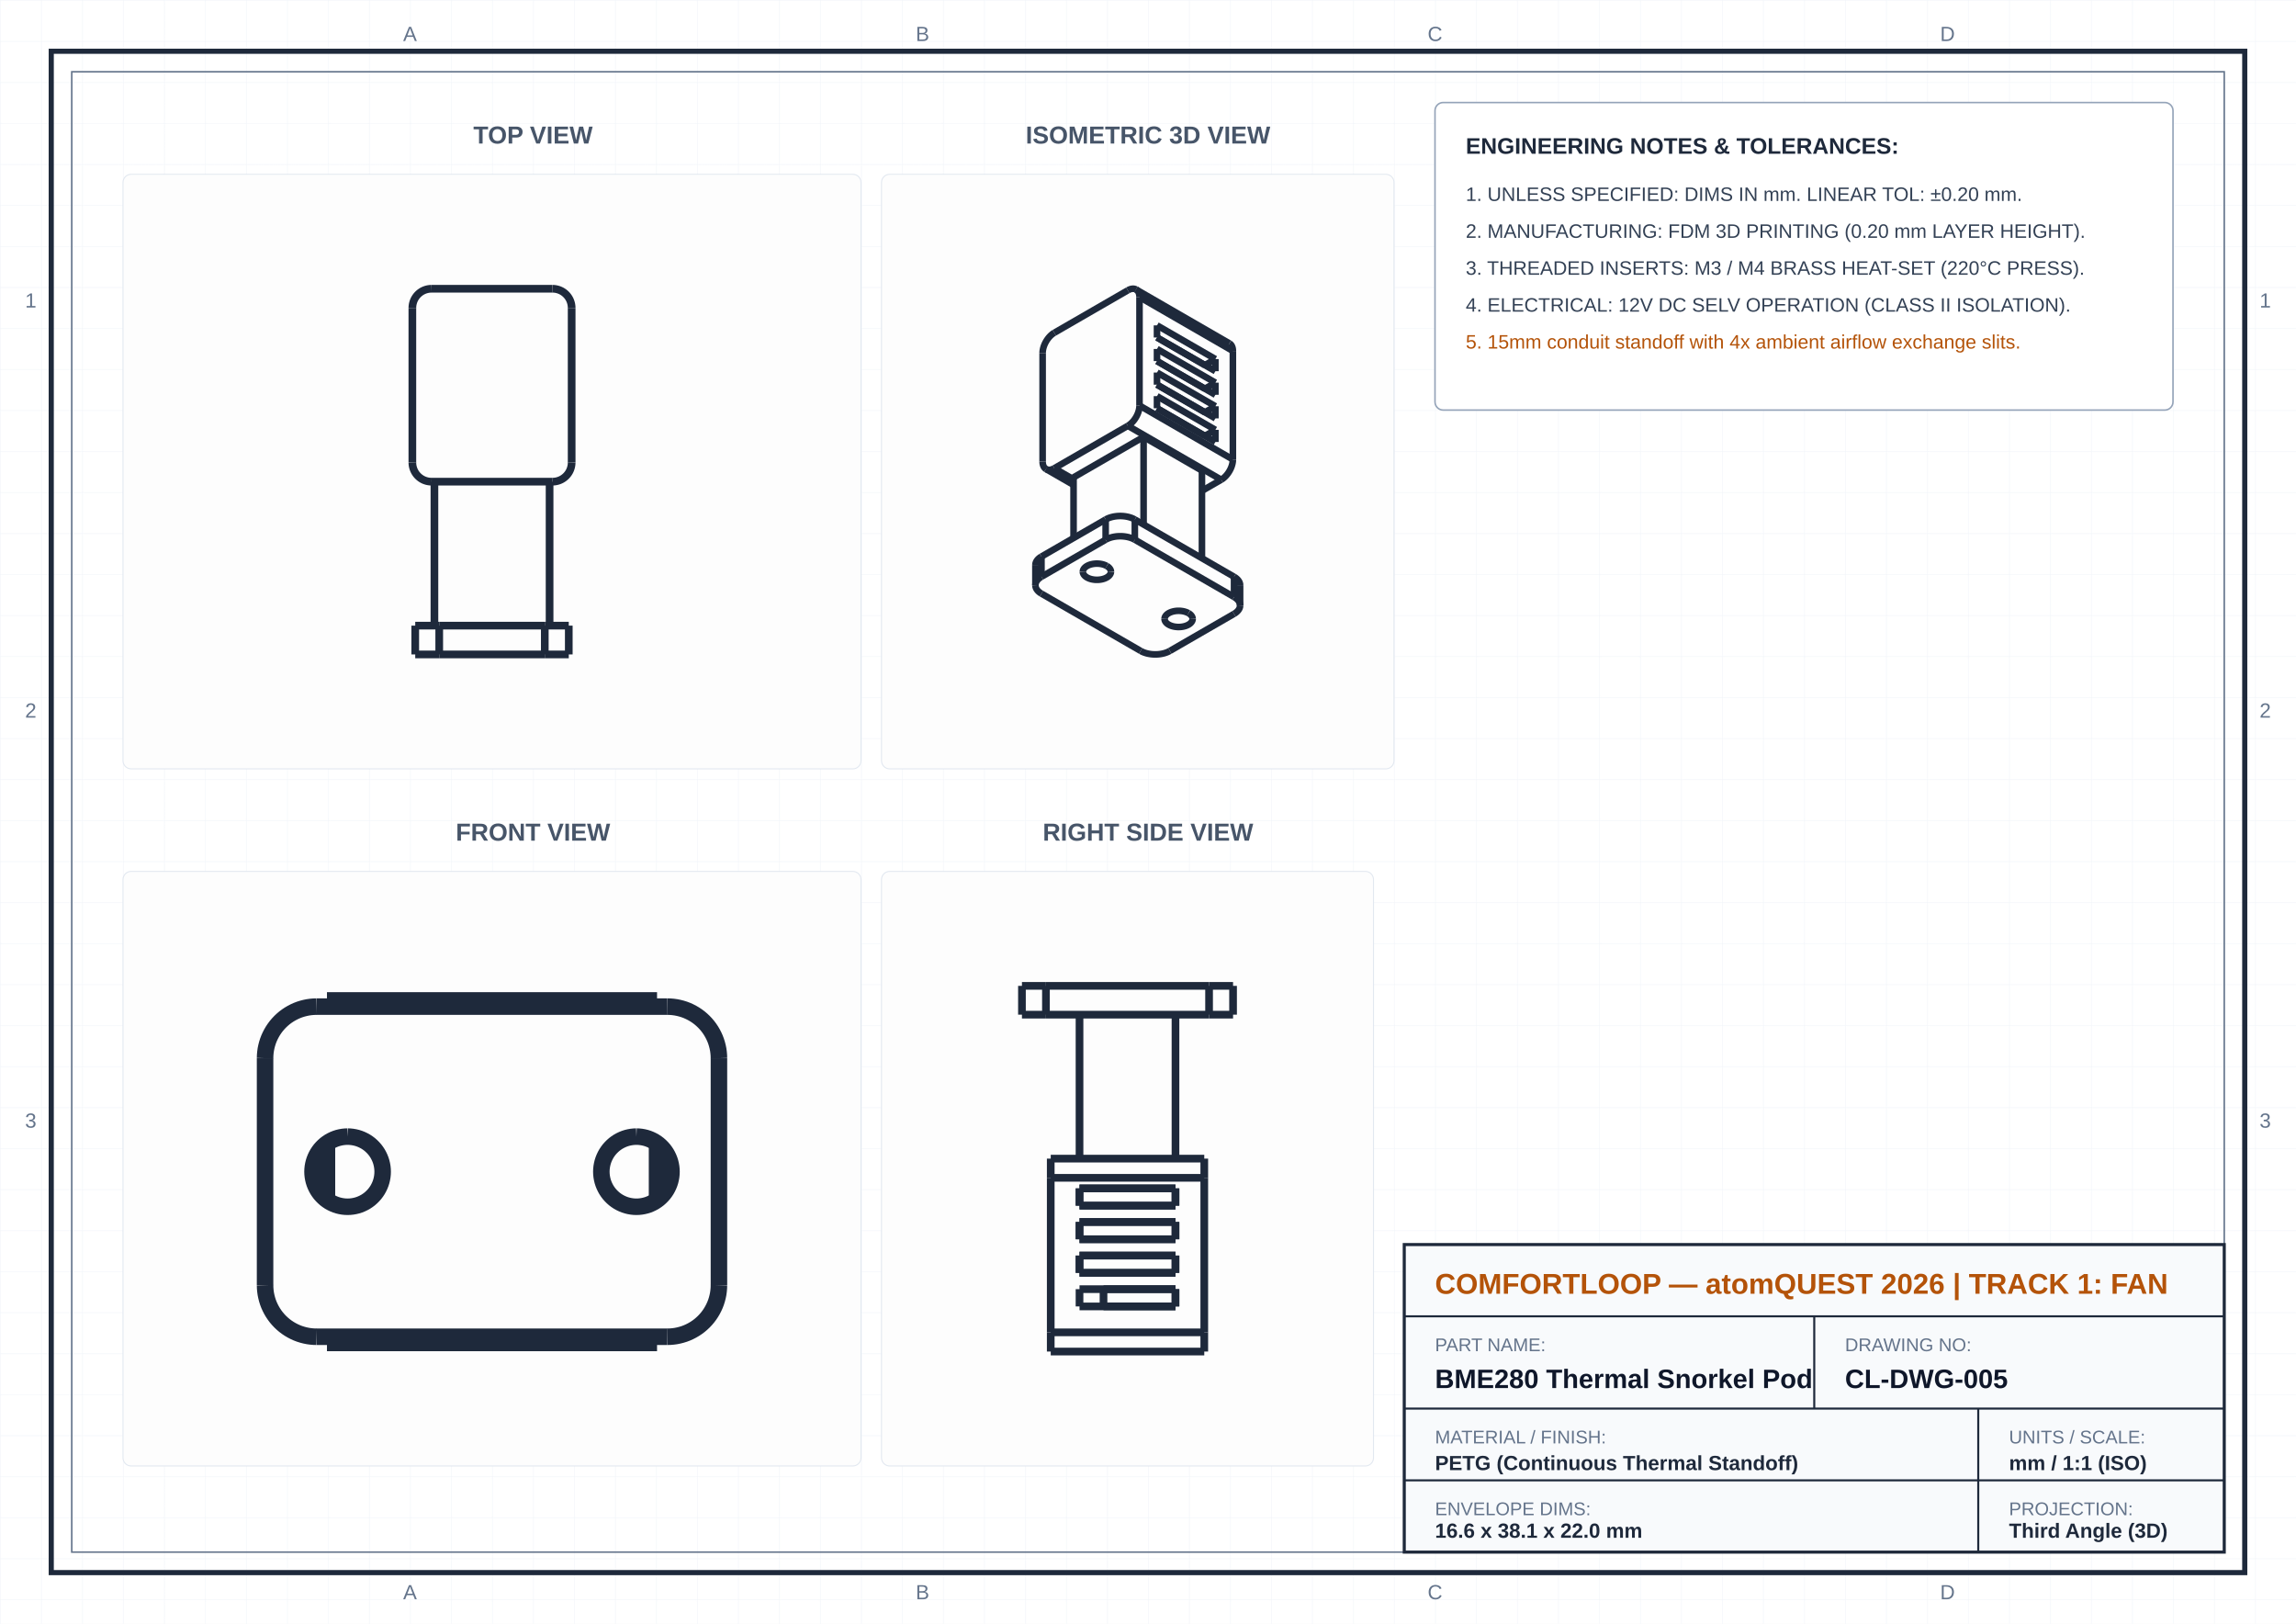
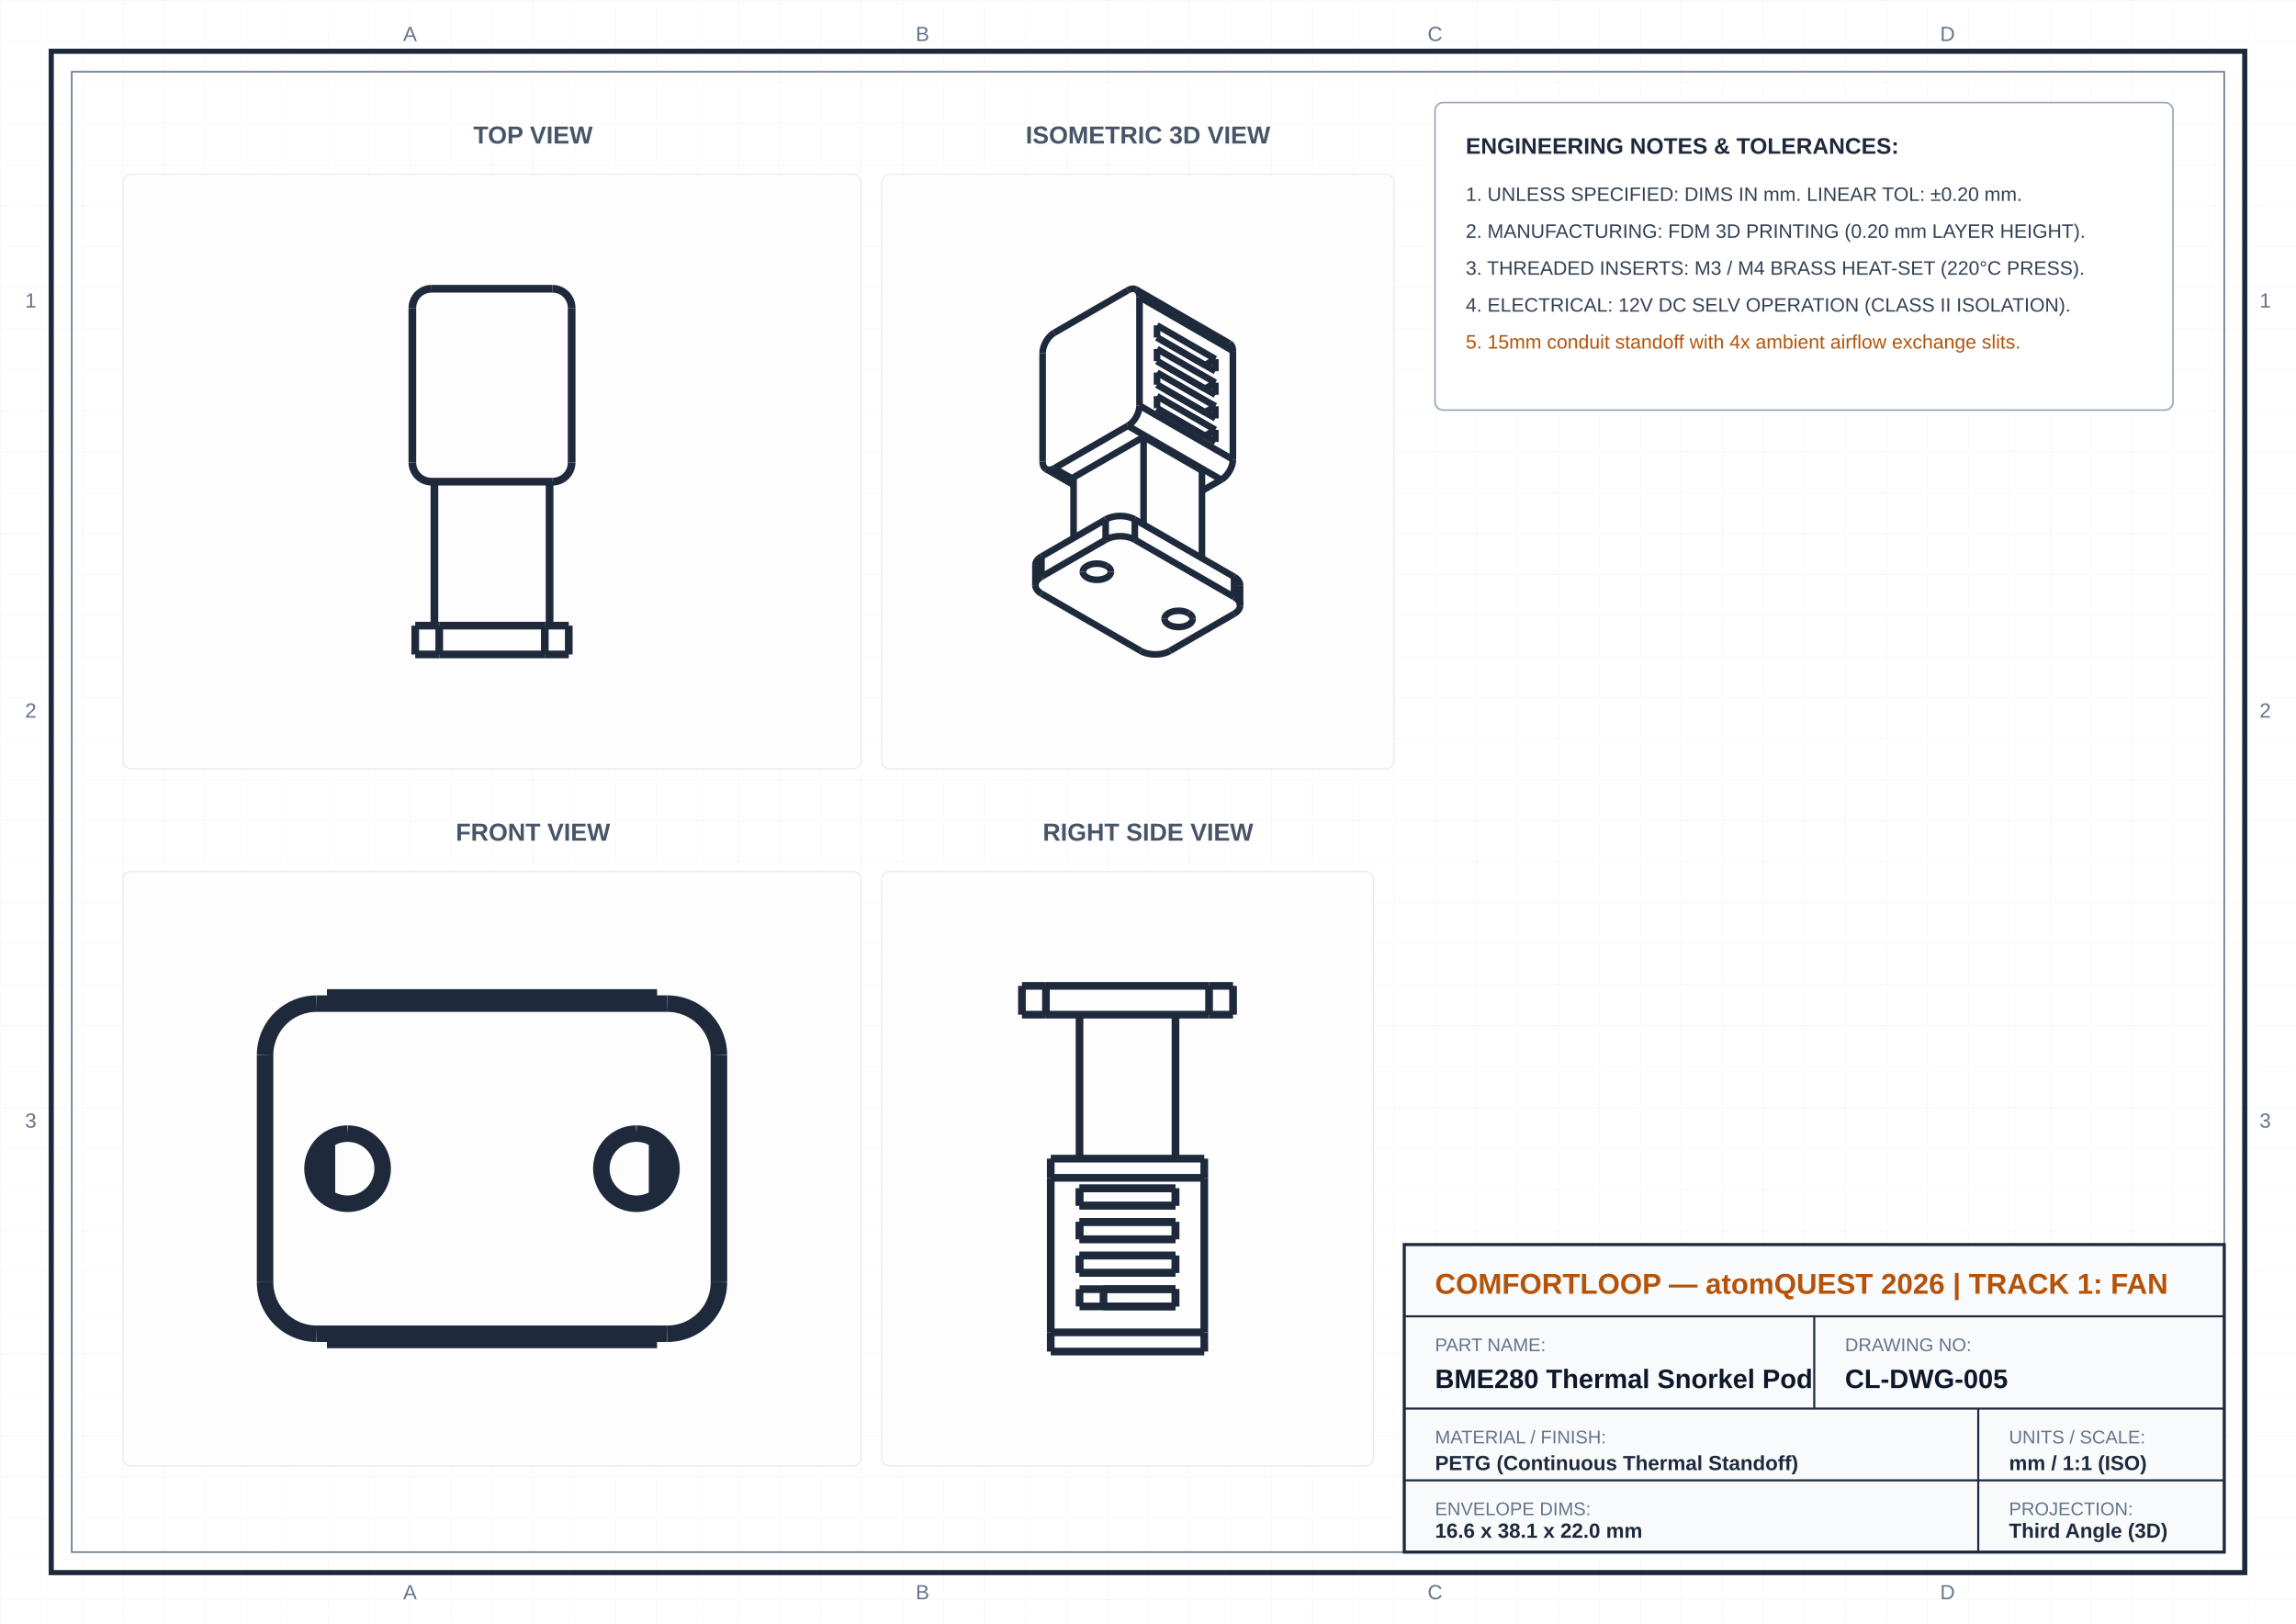
<svg xmlns="http://www.w3.org/2000/svg" viewBox="0 0 1120 792" width="100%" height="100%" style="background:#ffffff; font-family:'Helvetica Neue', Arial, sans-serif;">
  <defs>
    <pattern id="grid" width="20" height="20" patternUnits="userSpaceOnUse">
      <path d="M 20 0 L 0 0 0 20" fill="none" stroke="#f1f5f9" stroke-width="0.5" />
    </pattern>
    <marker id="arrow" viewBox="0 0 10 10" refX="5" refY="5" markerWidth="6" markerHeight="6" orient="auto-start-reverse">
      <path d="M 0 1.5 L 10 5 L 0 8.5 z" fill="#b45309" />
    </marker>
  </defs>
  <rect width="1120" height="792" fill="#ffffff" />
  <rect width="1120" height="792" fill="url(#grid)" />
  <rect x="25" y="25" width="1070" height="742" fill="none" stroke="#1e293b" stroke-width="2.5" />
  <rect x="35" y="35" width="1050" height="722" fill="none" stroke="#64748b" stroke-width="0.75" />
  <g font-size="10" fill="#64748b" text-anchor="middle">
    <text x="200" y="20">A</text>
    <text x="450" y="20">B</text>
    <text x="700" y="20">C</text>
    <text x="950" y="20">D</text>
    <text x="200" y="780">A</text>
    <text x="450" y="780">B</text>
    <text x="700" y="780">C</text>
    <text x="950" y="780">D</text>
    <text x="15" y="150">1</text>
    <text x="15" y="350">2</text>
    <text x="15" y="550">3</text>
    <text x="1105" y="150">1</text>
    <text x="1105" y="350">2</text>
    <text x="1105" y="550">3</text>
  </g>
  <g transform="translate(685, 607)">
    <rect width="400" height="150" fill="#f8fafc" stroke="#1e293b" stroke-width="1.5" />
    <line x1="0" y1="35" x2="400" y2="35" stroke="#1e293b" stroke-width="1.0" />
    <line x1="0" y1="80" x2="400" y2="80" stroke="#1e293b" stroke-width="1.0" />
    <line x1="0" y1="115" x2="400" y2="115" stroke="#1e293b" stroke-width="1.0" />
    <line x1="200" y1="35" x2="200" y2="80" stroke="#1e293b" stroke-width="1.0" />
    <line x1="280" y1="80" x2="280" y2="150" stroke="#1e293b" stroke-width="1.0" />
    <text x="15" y="24" font-size="14" font-weight="bold" fill="#b45309">COMFORTLOOP — atomQUEST 2026 | TRACK 1: FAN</text>
    <text x="15" y="52" font-size="9" fill="#64748b">PART NAME:</text>
    <text x="15" y="70" font-size="13" font-weight="bold" fill="#0f172a">BME280 Thermal Snorkel Pod</text>
    <text x="215" y="52" font-size="9" fill="#64748b">DRAWING NO:</text>
    <text x="215" y="70" font-size="13" font-weight="bold" fill="#0f172a">CL-DWG-005</text>
    <text x="15" y="97" font-size="9" fill="#64748b">MATERIAL / FINISH:</text>
    <text x="15" y="110" font-size="10" font-weight="600" fill="#1e293b">PETG (Continuous Thermal Standoff)</text>
    <text x="295" y="97" font-size="9" fill="#64748b">UNITS / SCALE:</text>
    <text x="295" y="110" font-size="10" font-weight="600" fill="#1e293b">mm / 1:1 (ISO)</text>
    <text x="15" y="132" font-size="9" fill="#64748b">ENVELOPE DIMS:</text>
    <text x="15" y="143" font-size="10" font-weight="600" fill="#1e293b">16.6 x 38.1 x 22.0 mm</text>
    <text x="295" y="132" font-size="9" fill="#64748b">PROJECTION:</text>
    <text x="295" y="143" font-size="10" font-weight="600" fill="#1e293b">Third Angle (3D)</text>
  </g>
  <g transform="translate(700, 50)">
    <rect width="360" height="150" fill="#ffffff" stroke="#94a3b8" stroke-width="0.75" rx="4" />
    <text x="15" y="25" font-size="11" font-weight="bold" fill="#1e293b">ENGINEERING NOTES &amp; TOLERANCES:</text>
    <text x="15" y="48" font-size="9.5" fill="#334155">1. UNLESS SPECIFIED: DIMS IN mm. LINEAR TOL: ±0.20 mm.</text>
    <text x="15" y="66" font-size="9.5" fill="#334155">2. MANUFACTURING: FDM 3D PRINTING (0.20 mm LAYER HEIGHT).</text>
    <text x="15" y="84" font-size="9.5" fill="#334155">3. THREADED INSERTS: M3 / M4 BRASS HEAT-SET (220°C PRESS).</text>
    <text x="15" y="102" font-size="9.5" fill="#334155">4. ELECTRICAL: 12V DC SELV OPERATION (CLASS II ISOLATION).</text>
    <text x="15" y="120" font-size="9.5" fill="#b45309">5. 15mm conduit standoff with 4x ambient airflow exchange slits.</text>
  </g>
  <text x="260" y="70" font-size="12" font-weight="bold" fill="#475569" text-anchor="middle">TOP VIEW</text>
  <text x="260" y="410" font-size="12" font-weight="bold" fill="#475569" text-anchor="middle">FRONT VIEW</text>
  <text x="560" y="410" font-size="12" font-weight="bold" fill="#475569" text-anchor="middle">RIGHT SIDE VIEW</text>
  <text x="560" y="70" font-size="12" font-weight="bold" fill="#475569" text-anchor="middle">ISOMETRIC 3D VIEW</text>
  <g transform="translate(60, 85)">
    <rect width="360" height="290" fill="#fdfdfd" stroke="#e2e8f0" stroke-width="0.5" rx="4" />
    <g transform="translate(141.15, 55.83)">
      <g transform="scale(4.681102, -4.681102)   translate(8.3,-35.1)" stroke-width="0.8" fill="none">
        <g stroke="rgb(160,160,160)" fill="none" stroke-dasharray="0.8,0.8">

       </g>
        <g stroke="rgb(30,41,59)" fill="none">
          <path d="M-8.3,17.0 L-8.3,33.1 " />
          <path d="M-8.3,17.0 L-8.296,16.874 L-8.284,16.749 L-8.265,16.625 L-8.237,16.503 L-8.202,16.382 L-8.16,16.264 L-8.11,16.148 L-8.053,16.036 L-7.989,15.928 L-7.918,15.824 L-7.841,15.725 L-7.758,15.631 L-7.669,15.542 L-7.575,15.459 L-7.476,15.382 L-7.372,15.311 L-7.264,15.247 L-7.152,15.19 L-7.036,15.14 L-6.918,15.098 L-6.797,15.063 L-6.675,15.035 L-6.551,15.016 L-6.426,15.004 L-6.3,15.0 " />
          <path d="M-8.3,33.1 L-8.296,33.226 L-8.284,33.351 L-8.265,33.475 L-8.237,33.597 L-8.202,33.718 L-8.16,33.836 L-8.11,33.952 L-8.053,34.064 L-7.989,34.172 L-7.918,34.276 L-7.841,34.375 L-7.758,34.469 L-7.669,34.558 L-7.575,34.641 L-7.476,34.718 L-7.372,34.789 L-7.264,34.853 L-7.152,34.91 L-7.036,34.96 L-6.918,35.002 L-6.797,35.037 L-6.675,35.065 L-6.551,35.084 L-6.426,35.096 L-6.3,35.1 " />
          <path d="M-6.3,15.0 L6.3,15.0 " />
          <path d="M-6.3,35.1 L6.3,35.1 " />
          <path d="M8.3,17.0 L8.296,16.874 L8.284,16.749 L8.265,16.625 L8.237,16.503 L8.202,16.382 L8.16,16.264 L8.11,16.148 L8.053,16.036 L7.989,15.928 L7.918,15.824 L7.841,15.725 L7.758,15.631 L7.669,15.542 L7.575,15.459 L7.476,15.382 L7.372,15.311 L7.264,15.247 L7.152,15.19 L7.036,15.14 L6.918,15.098 L6.797,15.063 L6.675,15.035 L6.551,15.016 L6.426,15.004 L6.3,15.0 " />
          <path d="M8.3,33.1 L8.296,33.226 L8.284,33.351 L8.265,33.475 L8.237,33.597 L8.202,33.718 L8.16,33.836 L8.11,33.952 L8.053,34.064 L7.989,34.172 L7.918,34.276 L7.841,34.375 L7.758,34.469 L7.669,34.558 L7.575,34.641 L7.476,34.718 L7.372,34.789 L7.264,34.853 L7.152,34.91 L7.036,34.96 L6.918,35.002 L6.797,35.037 L6.675,35.065 L6.551,35.084 L6.426,35.096 L6.3,35.1 " />
          <path d="M8.3,17.0 L8.3,33.1 " />
          <path d="M6.0,0.0 L6.0,15.0 " />
          <path d="M-6.0,0.0 L-6.0,15.0 " />
          <path d="M-8.0,0.0 L-7.984,0.0 L-7.937,0.0 L-7.86,0.0 L-7.752,0.0 L-7.617,0.0 L-7.455,0.0 L-7.268,0.0 L-7.059,0.0 L-6.83,0.0 L-6.585,0.0 L-6.326,0.0 L-6.056,0.0 L-5.78,0.0 L-5.5,0.0 " />
          <path d="M8.0,0.0 L7.984,0.0 L7.937,0.0 L7.86,0.0 L7.752,0.0 L7.617,0.0 L7.455,0.0 L7.268,0.0 L7.059,0.0 L6.83,0.0 L6.585,0.0 L6.326,0.0 L6.056,0.0 L5.78,0.0 L5.5,0.0 " />
          <path d="M-5.5,0.0 L5.5,0.0 " />
          <path d="M-8.0,-3.0 L-8.0,0.0 " />
          <path d="M8.0,-3.0 L8.0,0.0 " />
          <path d="M-8.0,-3.0 L-7.984,-3.0 L-7.937,-3.0 L-7.86,-3.0 L-7.752,-3.0 L-7.617,-3.0 L-7.455,-3.0 L-7.268,-3.0 L-7.059,-3.0 L-6.83,-3.0 L-6.585,-3.0 L-6.326,-3.0 L-6.056,-3.0 L-5.78,-3.0 L-5.5,-3.0 " />
          <path d="M8.0,-3.0 L7.984,-3.0 L7.937,-3.0 L7.86,-3.0 L7.752,-3.0 L7.617,-3.0 L7.455,-3.0 L7.268,-3.0 L7.059,-3.0 L6.83,-3.0 L6.585,-3.0 L6.326,-3.0 L6.056,-3.0 L5.78,-3.0 L5.5,-3.0 " />
          <path d="M-5.5,-3.0 L5.5,-3.0 " />
          <path d="M-5.5,-3.0 L-5.5,0.0 " />
          <path d="M5.5,-3.0 L5.5,0.0 " />
        </g>
      </g>
    </g>
  </g>
  <g transform="translate(60, 425)">
    <rect width="360" height="290" fill="#fdfdfd" stroke="#e2e8f0" stroke-width="0.5" rx="4" />
-     <g transform="translate(69.30, 62.93)">
+     <g transform="translate(69.30, 61.47)">
      <g transform="scale(10.06364, -10.06364)   translate(11.0,-8.3)" stroke-width="0.8" fill="none">
        <g stroke="rgb(160,160,160)" fill="none" stroke-dasharray="0.8,0.8">

       </g>
        <g stroke="rgb(30,41,59)" fill="none">
          <path d="M8.0,-8.3 L-8.0,-8.3 " />
          <path d="M-8.0,-8.3 L-8.0,-8.298 L-8.0,-8.294 L-8.0,-8.286 L-8.0,-8.275 L-8.0,-8.261 L-8.0,-8.244 L-8.0,-8.224 L-8.0,-8.2 L-8.0,-8.174 L-8.0,-8.145 L-8.0,-8.113 L-8.0,-8.078 L-8.0,-8.04 L-8.0,-8 " />
          <path d="M-8.0,-1.375 L-8.0,1.375 " />
          <path d="M-8.0,8.3 L-8.0,8.298 L-8.0,8.294 L-8.0,8.286 L-8.0,8.275 L-8.0,8.261 L-8.0,8.244 L-8.0,8.224 L-8.0,8.2 L-8.0,8.174 L-8.0,8.145 L-8.0,8.113 L-8.0,8.078 L-8.0,8.04 L-8.0,8 " />
          <path d="M8.0,-8.3 L8.0,-8.298 L8.0,-8.294 L8.0,-8.286 L8.0,-8.275 L8.0,-8.261 L8.0,-8.244 L8.0,-8.224 L8.0,-8.2 L8.0,-8.174 L8.0,-8.145 L8.0,-8.113 L8.0,-8.078 L8.0,-8.04 L8.0,-8 " />
          <path d="M8.0,-1.375 L8.0,1.375 " />
          <path d="M8.0,8.3 L8.0,8.298 L8.0,8.294 L8.0,8.286 L8.0,8.275 L8.0,8.261 L8.0,8.244 L8.0,8.224 L8.0,8.2 L8.0,8.174 L8.0,8.145 L8.0,8.113 L8.0,8.078 L8.0,8.04 L8.0,8 " />
          <path d="M8.0,8.3 L-8.0,8.3 " />
          <path d="M11.0,-5.5 L11.0,5.5 " />
          <path d="M8.5,-8.0 L8.64,-7.996 L8.78,-7.984 L8.919,-7.965 L9.056,-7.937 L9.192,-7.902 L9.326,-7.86 L9.457,-7.81 L9.585,-7.752 L9.709,-7.688 L9.83,-7.617 L9.947,-7.539 L10.059,-7.455 L10.166,-7.364 L10.268,-7.268 L10.364,-7.166 L10.455,-7.059 L10.539,-6.947 L10.617,-6.83 L10.688,-6.709 L10.752,-6.585 L10.81,-6.457 L10.86,-6.326 L10.902,-6.192 L10.937,-6.056 L10.965,-5.919 L10.984,-5.78 L10.996,-5.64 L11.0,-5.5 " />
          <path d="M8.5,8.0 L8.64,7.996 L8.78,7.984 L8.919,7.965 L9.056,7.937 L9.192,7.902 L9.326,7.86 L9.457,7.81 L9.585,7.752 L9.709,7.688 L9.83,7.617 L9.947,7.539 L10.059,7.455 L10.166,7.364 L10.268,7.268 L10.364,7.166 L10.455,7.059 L10.539,6.947 L10.617,6.83 L10.688,6.709 L10.752,6.585 L10.81,6.457 L10.86,6.326 L10.902,6.192 L10.937,6.056 L10.965,5.919 L10.984,5.78 L10.996,5.64 L11.0,5.5 " />
          <path d="M8.5,-8.0 L-8.5,-8.0 " />
          <path d="M8.5,8.0 L-8.5,8.0 " />
          <path d="M-8.5,-8.0 L-8.64,-7.996 L-8.78,-7.984 L-8.919,-7.965 L-9.056,-7.937 L-9.192,-7.902 L-9.326,-7.86 L-9.457,-7.81 L-9.585,-7.752 L-9.709,-7.688 L-9.83,-7.617 L-9.947,-7.539 L-10.059,-7.455 L-10.166,-7.364 L-10.268,-7.268 L-10.364,-7.166 L-10.455,-7.059 L-10.539,-6.947 L-10.617,-6.83 L-10.688,-6.709 L-10.752,-6.585 L-10.81,-6.457 L-10.86,-6.326 L-10.902,-6.192 L-10.937,-6.056 L-10.965,-5.919 L-10.984,-5.78 L-10.996,-5.64 L-11.0,-5.5 " />
          <path d="M-8.5,8.0 L-8.64,7.996 L-8.78,7.984 L-8.919,7.965 L-9.056,7.937 L-9.192,7.902 L-9.326,7.86 L-9.457,7.81 L-9.585,7.752 L-9.709,7.688 L-9.83,7.617 L-9.947,7.539 L-10.059,7.455 L-10.166,7.364 L-10.268,7.268 L-10.364,7.166 L-10.455,7.059 L-10.539,6.947 L-10.617,6.83 L-10.688,6.709 L-10.752,6.585 L-10.81,6.457 L-10.86,6.326 L-10.902,6.192 L-10.937,6.056 L-10.965,5.919 L-10.984,5.78 L-10.996,5.64 L-11.0,5.5 " />
          <path d="M-11.0,-5.5 L-11.0,5.5 " />
          <path d="M7.0,1.7 L6.884,1.696 L6.769,1.684 L6.654,1.664 L6.541,1.637 L6.431,1.602 L6.323,1.559 L6.218,1.509 L6.117,1.453 L6.02,1.389 L5.927,1.319 L5.84,1.242 L5.758,1.16 L5.681,1.073 L5.611,0.98 L5.547,0.883 L5.491,0.782 L5.441,0.677 L5.398,0.569 L5.363,0.459 L5.336,0.346 L5.316,0.231 L5.304,0.116 L5.3,8.590466346726314e-16 L5.304,-0.116 L5.316,-0.231 L5.336,-0.346 L5.363,-0.459 L5.398,-0.569 L5.441,-0.677 L5.491,-0.782 L5.547,-0.883 L5.611,-0.98 L5.681,-1.073 L5.758,-1.16 L5.84,-1.242 L5.927,-1.319 L6.02,-1.389 L6.117,-1.453 L6.218,-1.509 L6.323,-1.559 L6.431,-1.602 L6.541,-1.637 L6.654,-1.664 L6.769,-1.684 L6.884,-1.696 L7,-1.7 L7.116,-1.696 L7.231,-1.684 L7.346,-1.664 L7.459,-1.637 L7.569,-1.602 L7.677,-1.559 L7.782,-1.509 L7.883,-1.453 L7.98,-1.389 L8.073,-1.319 L8.16,-1.242 L8.242,-1.16 L8.319,-1.073 L8.389,-0.98 L8.453,-0.883 L8.509,-0.782 L8.559,-0.677 L8.602,-0.569 L8.637,-0.459 L8.664,-0.346 L8.684,-0.231 L8.696,-0.116 L8.7,1.1766941574139128e-14 L8.696,0.116 L8.684,0.231 L8.664,0.346 L8.637,0.459 L8.602,0.569 L8.559,0.677 L8.509,0.782 L8.453,0.883 L8.389,0.98 L8.319,1.073 L8.242,1.16 L8.16,1.242 L8.073,1.319 L7.98,1.389 L7.883,1.453 L7.782,1.509 L7.677,1.559 L7.569,1.602 L7.459,1.637 L7.346,1.664 L7.231,1.684 L7.116,1.696 L7,1.7 " />
          <path d="M-7.0,1.7 L-7.116,1.696 L-7.231,1.684 L-7.346,1.664 L-7.459,1.637 L-7.569,1.602 L-7.677,1.559 L-7.782,1.509 L-7.883,1.453 L-7.98,1.389 L-8.073,1.319 L-8.16,1.242 L-8.242,1.16 L-8.319,1.073 L-8.389,0.98 L-8.453,0.883 L-8.509,0.782 L-8.559,0.677 L-8.602,0.569 L-8.637,0.459 L-8.664,0.346 L-8.684,0.231 L-8.696,0.116 L-8.7,8.590466346726314e-16 L-8.696,-0.116 L-8.684,-0.231 L-8.664,-0.346 L-8.637,-0.459 L-8.602,-0.569 L-8.559,-0.677 L-8.509,-0.782 L-8.453,-0.883 L-8.389,-0.98 L-8.319,-1.073 L-8.242,-1.16 L-8.16,-1.242 L-8.073,-1.319 L-7.98,-1.389 L-7.883,-1.453 L-7.782,-1.509 L-7.677,-1.559 L-7.569,-1.602 L-7.459,-1.637 L-7.346,-1.664 L-7.231,-1.684 L-7.116,-1.696 L-7,-1.7 L-6.884,-1.696 L-6.769,-1.684 L-6.654,-1.664 L-6.541,-1.637 L-6.431,-1.602 L-6.323,-1.559 L-6.218,-1.509 L-6.117,-1.453 L-6.02,-1.389 L-5.927,-1.319 L-5.84,-1.242 L-5.758,-1.16 L-5.681,-1.073 L-5.611,-0.98 L-5.547,-0.883 L-5.491,-0.782 L-5.441,-0.677 L-5.398,-0.569 L-5.363,-0.459 L-5.336,-0.346 L-5.316,-0.231 L-5.304,-0.116 L-5.3,1.1766941574139128e-14 L-5.304,0.116 L-5.316,0.231 L-5.336,0.346 L-5.363,0.459 L-5.398,0.569 L-5.441,0.677 L-5.491,0.782 L-5.547,0.883 L-5.611,0.98 L-5.681,1.073 L-5.758,1.16 L-5.84,1.242 L-5.927,1.319 L-6.02,1.389 L-6.117,1.453 L-6.218,1.509 L-6.323,1.559 L-6.431,1.602 L-6.541,1.637 L-6.654,1.664 L-6.769,1.684 L-6.884,1.696 L-7,1.7 " />
        </g>
      </g>
    </g>
  </g>
  <g transform="translate(430, 425)">
    <rect width="240" height="290" fill="#fdfdfd" stroke="#e2e8f0" stroke-width="0.5" rx="4" />
    <g transform="translate(68.51, 55.83)">
      <g transform="scale(4.681102, -4.681102)   translate(11,-3)" stroke-width="0.8" fill="none">
        <g stroke="rgb(160,160,160)" fill="none" stroke-dasharray="0.8,0.8">

       </g>
        <g stroke="rgb(30,41,59)" fill="none">
          <path d="M8.0,-17.0 L8.0,-16.776 L8.0,-16.555 L8.0,-16.339 L8.0,-16.132 L8.0,-15.936 L8.0,-15.753 L8.0,-15.586 L8.0,-15.436 L8.0,-15.307 L8.0,-15.198 L8.0,-15.112 L8.0,-15.05 L8.0,-15.013 L8.0,-15 " />
          <path d="M8.0,-33.1 L8.0,-33.324 L8.0,-33.545 L8.0,-33.761 L8.0,-33.968 L8.0,-34.164 L8.0,-34.347 L8.0,-34.514 L8.0,-34.664 L8.0,-34.793 L8.0,-34.902 L8.0,-34.988 L8.0,-35.05 L8.0,-35.087 L8.0,-35.1 " />
          <path d="M8.0,-17.0 L8.0,-33.1 " />
          <path d="M-8.0,-17.0 L-8.0,-16.776 L-8.0,-16.555 L-8.0,-16.339 L-8.0,-16.132 L-8.0,-15.936 L-8.0,-15.753 L-8.0,-15.586 L-8.0,-15.436 L-8.0,-15.307 L-8.0,-15.198 L-8.0,-15.112 L-8.0,-15.05 L-8.0,-15.013 L-8.0,-15 " />
          <path d="M-8.0,-33.1 L-8.0,-33.324 L-8.0,-33.545 L-8.0,-33.761 L-8.0,-33.968 L-8.0,-34.164 L-8.0,-34.347 L-8.0,-34.514 L-8.0,-34.664 L-8.0,-34.793 L-8.0,-34.902 L-8.0,-34.988 L-8.0,-35.05 L-8.0,-35.087 L-8.0,-35.1 " />
          <path d="M-8.0,-17.0 L-8.0,-33.1 " />
          <path d="M-2.5,-30.4 L5.0,-30.4 " />
          <path d="M5.0,-30.4 L5.0,-28.6 " />
          <path d="M-2.5,-28.6 L5.0,-28.6 " />
          <path d="M-5.0,-26.9 L-5.0,-25.1 " />
          <path d="M-5.0,-26.9 L5.0,-26.9 " />
          <path d="M-5.0,-25.1 L5.0,-25.1 " />
          <path d="M5.0,-26.9 L5.0,-25.1 " />
          <path d="M-5.0,-23.4 L-5.0,-21.6 " />
          <path d="M-5.0,-23.4 L5.0,-23.4 " />
          <path d="M-5.0,-21.6 L5.0,-21.6 " />
          <path d="M5.0,-23.4 L5.0,-21.6 " />
          <path d="M-5.0,-19.9 L-5.0,-18.1 " />
          <path d="M-5.0,-19.9 L5.0,-19.9 " />
          <path d="M-5.0,-18.1 L5.0,-18.1 " />
          <path d="M5.0,-19.9 L5.0,-18.1 " />
          <path d="M-8.0,-15.0 L8.0,-15.0 " />
          <path d="M-8.0,-35.1 L8.0,-35.1 " />
          <path d="M-5.0,-30.4 L-5.0,-28.6 " />
          <path d="M-5.0,-30.4 L5.0,-30.4 " />
          <path d="M5.0,-30.4 L5.0,-28.6 " />
          <path d="M-5.0,-28.6 L5.0,-28.6 " />
          <path d="M-5.0,-26.9 L-5.0,-25.1 " />
          <path d="M-5.0,-26.9 L5.0,-26.9 " />
          <path d="M-5.0,-25.1 L5.0,-25.1 " />
          <path d="M5.0,-26.9 L5.0,-25.1 " />
          <path d="M-5.0,-23.4 L-5.0,-21.6 " />
          <path d="M-5.0,-23.4 L5.0,-23.4 " />
          <path d="M-5.0,-21.6 L5.0,-21.6 " />
          <path d="M5.0,-23.4 L5.0,-21.6 " />
          <path d="M-5.0,-19.9 L-5.0,-18.1 " />
          <path d="M-5.0,-19.9 L5.0,-19.9 " />
          <path d="M-5.0,-18.1 L5.0,-18.1 " />
          <path d="M5.0,-19.9 L5.0,-18.1 " />
          <path d="M5.0,0.0 L5.0,-15.0 " />
          <path d="M-5.0,0.0 L-5.0,-15.0 " />
          <path d="M-2.5,-28.6 L-2.5,-28.708 L-2.5,-28.819 L-2.5,-28.932 L-2.5,-29.049 L-2.5,-29.167 L-2.5,-29.288 L-2.5,-29.41 L-2.5,-29.534 L-2.5,-29.659 L-2.5,-29.786 L-2.5,-29.914 L-2.5,-30.042 L-2.5,-30.171 L-2.5,-30.3 " />
          <path d="M-2.5,-30.3 L-2.5,-30.307 L-2.5,-30.314 L-2.5,-30.321 L-2.5,-30.329 L-2.5,-30.336 L-2.5,-30.343 L-2.5,-30.35 L-2.5,-30.357 L-2.5,-30.364 L-2.5,-30.371 L-2.5,-30.379 L-2.5,-30.386 L-2.5,-30.393 L-2.5,-30.4 " />
          <path d="M-8.5,0.0 L-8.78,0.0 L-9.056,0.0 L-9.326,0.0 L-9.585,0.0 L-9.83,0.0 L-10.059,0.0 L-10.268,0.0 L-10.455,0.0 L-10.617,0.0 L-10.752,0.0 L-10.86,0.0 L-10.937,0.0 L-10.984,0.0 L-11.0,0.0 " />
          <path d="M-8.5,0.0 L8.5,0.0 " />
          <path d="M8.5,0.0 L8.78,0.0 L9.056,0.0 L9.326,0.0 L9.585,0.0 L9.83,0.0 L10.059,0.0 L10.268,0.0 L10.455,0.0 L10.617,0.0 L10.752,0.0 L10.86,0.0 L10.937,0.0 L10.984,0.0 L11,0.0 " />
          <path d="M-11.0,3.0 L-11.0,0.0 " />
          <path d="M-8.5,3.0 L-8.78,3.0 L-9.056,3.0 L-9.326,3.0 L-9.585,3.0 L-9.83,3.0 L-10.059,3.0 L-10.268,3.0 L-10.455,3.0 L-10.617,3.0 L-10.752,3.0 L-10.86,3.0 L-10.937,3.0 L-10.984,3.0 L-11.0,3.0 " />
          <path d="M-8.5,3.0 L8.5,3.0 " />
          <path d="M8.5,3.0 L8.78,3.0 L9.056,3.0 L9.326,3.0 L9.585,3.0 L9.83,3.0 L10.059,3.0 L10.268,3.0 L10.455,3.0 L10.617,3.0 L10.752,3.0 L10.86,3.0 L10.937,3.0 L10.984,3.0 L11,3.0 " />
          <path d="M11.0,3.0 L11.0,0.0 " />
          <path d="M-8.0,-17.0 L8.0,-17.0 " />
          <path d="M-8.0,-33.1 L8.0,-33.1 " />
          <path d="M-8.5,3.0 L-8.5,0.0 " />
          <path d="M8.5,3.0 L8.5,0.0 " />
        </g>
      </g>
    </g>
  </g>
  <g transform="translate(430, 85)">
    <rect width="250" height="290" fill="#fdfdfd" stroke="#e2e8f0" stroke-width="0.5" rx="4" />
    <g transform="translate(75.08, 55.82)">
      <g transform="scale(4.026135, -4.026135)   translate(12.39949,-34.68973)" stroke-width="0.8" fill="none">
        <g stroke="rgb(160,160,160)" fill="none" stroke-dasharray="0.8,0.8">

       </g>
        <g stroke="rgb(30,41,59)" fill="none">
          <path d="M-11.526,13.758 L-11.526,26.904 " />
          <path d="M-11.526,13.758 L-11.524,13.679 L-11.519,13.602 L-11.511,13.527 L-11.499,13.455 L-11.483,13.386 L-11.465,13.319 L-11.443,13.256 L-11.418,13.195 L-11.39,13.138 L-11.359,13.085 L-11.325,13.035 L-11.288,12.988 L-11.248,12.946 L-11.205,12.907 L-11.159,12.873 L-11.112,12.842 " />
          <path d="M-11.112,12.842 L-11.061,12.816 L-11.009,12.794 L-10.954,12.776 L-10.897,12.763 L-10.839,12.754 L-10.778,12.749 L-10.716,12.749 L-10.653,12.753 L-10.588,12.762 L-10.522,12.775 L-10.455,12.792 L-10.388,12.814 L-10.319,12.839 L-10.25,12.869 L-10.181,12.903 L-10.112,12.941 " />
          <path d="M-11.526,26.904 L-11.524,26.985 L-11.519,27.068 L-11.511,27.152 L-11.499,27.238 L-11.483,27.325 L-11.465,27.413 L-11.443,27.501 L-11.418,27.591 L-11.39,27.68 L-11.359,27.77 L-11.325,27.859 L-11.288,27.948 L-11.248,28.037 L-11.205,28.125 L-11.159,28.212 L-11.112,28.297 L-11.061,28.382 L-11.009,28.464 L-10.954,28.545 L-10.897,28.624 L-10.839,28.701 L-10.778,28.775 L-10.716,28.847 L-10.653,28.916 L-10.588,28.983 L-10.522,29.046 L-10.455,29.106 L-10.388,29.162 L-10.319,29.216 L-10.25,29.265 L-10.181,29.311 L-10.112,29.353 " />
          <path d="M-10.112,12.941 L-1.202,18.085 " />
          <path d="M-10.112,29.353 L-1.202,34.497 " />
          <path d="M0.212,20.535 L0.21,20.454 L0.205,20.371 L0.197,20.286 L0.185,20.201 L0.17,20.114 L0.151,20.026 L0.129,19.937 L0.104,19.848 L0.076,19.758 L0.045,19.669 L0.011,19.579 L-0.026,19.49 L-0.066,19.401 L-0.109,19.314 L-0.154,19.227 L-0.202,19.141 L-0.252,19.057 L-0.305,18.974 L-0.36,18.893 L-0.416,18.814 L-0.475,18.737 L-0.535,18.663 L-0.597,18.591 L-0.661,18.522 L-0.726,18.456 L-0.792,18.393 L-0.858,18.333 L-0.926,18.276 L-0.995,18.223 L-1.063,18.173 L-1.133,18.127 L-1.202,18.085 " />
          <path d="M0.212,33.68 L0.21,33.76 L0.205,33.837 L0.197,33.911 L0.185,33.983 L0.17,34.053 L0.151,34.119 L0.129,34.183 L0.104,34.243 L0.076,34.3 L0.045,34.354 L0.011,34.404 L-0.026,34.45 L-0.066,34.493 L-0.109,34.531 L-0.154,34.566 L-0.202,34.596 " />
          <path d="M-0.202,34.596 L-0.252,34.622 L-0.305,34.644 L-0.36,34.662 L-0.416,34.675 L-0.475,34.684 L-0.535,34.689 L-0.597,34.689 L-0.661,34.685 L-0.726,34.677 L-0.792,34.664 L-0.858,34.646 L-0.926,34.625 L-0.995,34.599 L-1.063,34.569 L-1.133,34.535 L-1.202,34.497 " />
          <path d="M0.212,20.535 L0.212,33.68 " />
          <path d="M7.778,10.206 L10.112,11.553 " />
          <path d="M11.526,14.003 L11.524,13.922 L11.519,13.839 L11.511,13.754 L11.499,13.669 L11.483,13.582 L11.465,13.494 L11.443,13.405 L11.418,13.316 L11.39,13.226 L11.359,13.137 L11.325,13.047 L11.288,12.958 L11.248,12.869 L11.205,12.782 L11.159,12.695 L11.112,12.609 L11.061,12.525 L11.009,12.442 L10.954,12.361 L10.897,12.282 L10.839,12.206 L10.778,12.131 L10.716,12.059 L10.653,11.99 L10.588,11.924 L10.522,11.861 L10.455,11.801 L10.388,11.744 L10.319,11.691 L10.25,11.641 L10.181,11.595 L10.112,11.553 " />
          <path d="M11.526,27.149 L11.524,27.228 L11.519,27.305 L11.511,27.379 L11.499,27.451 L11.483,27.521 L11.465,27.587 L11.443,27.651 L11.418,27.711 L11.39,27.768 L11.359,27.822 L11.325,27.872 L11.288,27.918 L11.248,27.961 L11.205,27.999 L11.159,28.034 L11.112,28.064 " />
          <path d="M11.526,14.003 L11.526,27.149 " />
          <path d="M7.778,12.656 L0.707,16.738 " />
          <path d="M-7.778,11.839 L0.707,16.738 " />
          <path d="M9.405,26.169 L9.405,24.699 " />
          <path d="M9.405,26.169 L2.333,30.251 " />
          <path d="M2.333,30.251 L2.333,28.782 " />
          <path d="M9.405,24.699 L2.333,28.782 " />
          <path d="M9.405,23.311 L9.405,21.841 " />
          <path d="M9.405,23.311 L2.333,27.393 " />
          <path d="M9.405,21.841 L2.333,25.924 " />
          <path d="M2.333,27.393 L2.333,25.924 " />
          <path d="M9.405,20.453 L9.405,18.984 " />
          <path d="M9.405,20.453 L2.333,24.536 " />
          <path d="M9.405,18.984 L2.333,23.066 " />
          <path d="M2.333,24.536 L2.333,23.066 " />
          <path d="M9.405,17.596 L9.405,16.126 " />
          <path d="M9.405,17.596 L2.333,21.678 " />
          <path d="M9.405,16.126 L2.333,20.208 " />
          <path d="M2.333,21.678 L2.333,20.208 " />
          <path d="M0.707,6.124 L0.707,16.738 " />
          <path d="M7.778,2.041 L7.778,12.656 " />
          <path d="M-7.778,4.491 L-7.778,11.839 " />
          <path d="M8.132,25.434 L9.405,26.169 " />
          <path d="M8.132,25.434 L2.333,28.782 " />
          <path d="M8.132,22.576 L9.405,23.311 " />
          <path d="M8.132,22.576 L2.333,25.924 " />
          <path d="M8.132,19.718 L9.405,20.453 " />
          <path d="M8.132,19.718 L2.333,23.066 " />
          <path d="M8.132,16.861 L9.405,17.596 " />
          <path d="M8.132,16.861 L2.333,20.208 " />
          <path d="M11.667,-0.204 L11.752,-0.255 L11.832,-0.309 L11.908,-0.365 L11.978,-0.423 L12.044,-0.483 L12.104,-0.544 L12.159,-0.608 L12.209,-0.672 L12.253,-0.738 L12.292,-0.806 L12.325,-0.874 L12.351,-0.943 L12.372,-1.013 L12.387,-1.083 L12.396,-1.154 L12.399,-1.225 " />
          <path d="M11.667,-0.204 L-0.354,6.736 " />
          <path d="M-12.399,1.225 L-12.396,1.296 L-12.387,1.366 L-12.372,1.437 L-12.351,1.506 L-12.325,1.575 L-12.292,1.644 L-12.253,1.711 L-12.209,1.777 L-12.159,1.842 L-12.104,1.905 L-12.044,1.967 L-11.978,2.027 L-11.908,2.085 L-11.832,2.14 L-11.752,2.194 L-11.667,2.245 " />
          <path d="M-0.354,6.736 L-0.442,6.785 L-0.535,6.831 L-0.632,6.875 L-0.732,6.916 L-0.836,6.954 L-0.943,6.988 L-1.052,7.02 L-1.165,7.049 L-1.279,7.074 L-1.396,7.097 L-1.514,7.116 L-1.634,7.131 L-1.754,7.143 L-1.876,7.152 L-1.999,7.157 L-2.121,7.159 L-2.244,7.157 L-2.366,7.152 L-2.488,7.143 L-2.609,7.131 L-2.729,7.116 L-2.847,7.097 L-2.964,7.074 L-3.078,7.049 L-3.19,7.02 L-3.3,6.988 L-3.407,6.954 L-3.51,6.916 L-3.611,6.875 L-3.707,6.831 L-3.8,6.785 L-3.889,6.736 " />
          <path d="M-11.667,2.245 L-3.889,6.736 " />
          <path d="M3.889,-9.186 L11.667,-4.695 " />
          <path d="M0.354,-9.186 L0.442,-9.234 L0.535,-9.281 L0.632,-9.324 L0.732,-9.365 L0.836,-9.403 L0.943,-9.438 L1.052,-9.47 L1.165,-9.498 L1.279,-9.524 L1.396,-9.546 L1.514,-9.565 L1.634,-9.581 L1.754,-9.593 L1.876,-9.601 L1.999,-9.607 L2.121,-9.608 L2.244,-9.607 L2.366,-9.601 L2.488,-9.593 L2.609,-9.581 L2.729,-9.565 L2.847,-9.546 L2.964,-9.524 L3.078,-9.498 L3.19,-9.47 L3.3,-9.438 L3.407,-9.403 L3.51,-9.365 L3.611,-9.324 L3.707,-9.281 L3.8,-9.234 L3.889,-9.186 " />
          <path d="M11.667,-2.654 L11.752,-2.705 L11.832,-2.759 L11.908,-2.814 L11.978,-2.872 L12.044,-2.932 L12.104,-2.994 L12.159,-3.057 L12.209,-3.122 L12.253,-3.188 L12.292,-3.255 L12.325,-3.324 L12.351,-3.393 L12.372,-3.462 L12.387,-3.533 L12.396,-3.603 L12.399,-3.674 " />
          <path d="M12.399,-3.674 L12.396,-3.745 L12.387,-3.816 L12.372,-3.886 L12.351,-3.956 L12.325,-4.025 L12.292,-4.093 L12.253,-4.16 L12.209,-4.227 L12.159,-4.291 L12.104,-4.355 L12.044,-4.416 L11.978,-4.476 L11.908,-4.534 L11.832,-4.59 L11.752,-4.644 L11.667,-4.695 " />
          <path d="M0.354,-9.186 L-11.667,-2.245 " />
          <path d="M11.667,-2.654 L-0.354,4.287 " />
          <path d="M-11.667,-2.245 L-11.752,-2.194 L-11.832,-2.14 L-11.908,-2.085 L-11.978,-2.027 L-12.044,-1.967 L-12.104,-1.905 L-12.159,-1.842 L-12.209,-1.777 L-12.253,-1.711 L-12.292,-1.644 L-12.325,-1.575 L-12.351,-1.506 L-12.372,-1.437 L-12.387,-1.366 L-12.396,-1.296 L-12.399,-1.225 " />
          <path d="M-12.399,-1.225 L-12.396,-1.154 L-12.387,-1.083 L-12.372,-1.013 L-12.351,-0.943 L-12.325,-0.874 L-12.292,-0.806 L-12.253,-0.738 L-12.209,-0.672 L-12.159,-0.608 L-12.104,-0.544 L-12.044,-0.483 L-11.978,-0.423 L-11.908,-0.365 L-11.832,-0.309 L-11.752,-0.255 L-11.667,-0.204 " />
          <path d="M-0.354,4.287 L-0.442,4.335 L-0.535,4.382 L-0.632,4.425 L-0.732,4.466 L-0.836,4.504 L-0.943,4.539 L-1.052,4.571 L-1.165,4.599 L-1.279,4.625 L-1.396,4.647 L-1.514,4.666 L-1.634,4.682 L-1.754,4.694 L-1.876,4.702 L-1.999,4.708 L-2.121,4.709 L-2.244,4.708 L-2.366,4.702 L-2.488,4.694 L-2.609,4.682 L-2.729,4.666 L-2.847,4.647 L-2.964,4.625 L-3.078,4.599 L-3.19,4.571 L-3.3,4.539 L-3.407,4.504 L-3.51,4.466 L-3.611,4.425 L-3.707,4.382 L-3.8,4.335 L-3.889,4.287 " />
          <path d="M-11.667,-0.204 L-3.889,4.287 " />
          <path d="M6.152,-4.613 L6.06,-4.564 L5.962,-4.519 L5.859,-4.478 L5.751,-4.442 L5.639,-4.41 L5.522,-4.383 L5.403,-4.361 L5.281,-4.345 L5.158,-4.333 L5.033,-4.327 L4.908,-4.326 L4.783,-4.33 L4.659,-4.34 L4.537,-4.355 L4.416,-4.375 L4.299,-4.4 L4.185,-4.431 L4.076,-4.465 L3.971,-4.505 L3.871,-4.549 L3.778,-4.596 L3.69,-4.648 L3.61,-4.703 L3.536,-4.762 L3.471,-4.823 L3.413,-4.888 L3.387,-4.921 L3.364,-4.954 L3.342,-4.988 L3.323,-5.022 L3.306,-5.057 L3.291,-5.092 L3.278,-5.128 L3.268,-5.163 L3.26,-5.199 L3.254,-5.235 L3.251,-5.271 L3.25,-5.307 " />
          <path d="M3.25,-5.307 L3.252,-5.355 L3.258,-5.403 L3.268,-5.451 L3.282,-5.499 L3.301,-5.546 L3.323,-5.592 L3.349,-5.638 L3.379,-5.683 L3.413,-5.727 L3.45,-5.77 L3.492,-5.812 L3.536,-5.853 L3.584,-5.892 L3.636,-5.93 L3.69,-5.966 L3.748,-6.001 L3.808,-6.034 L3.871,-6.066 L3.937,-6.096 L4.005,-6.123 L4.076,-6.149 L4.148,-6.173 L4.223,-6.194 L4.299,-6.214 L4.377,-6.231 L4.456,-6.246 L4.537,-6.259 L4.618,-6.27 L4.7,-6.278 L4.783,-6.284 L4.866,-6.288 L4.95,-6.289 L5.033,-6.288 L5.116,-6.284 L5.199,-6.278 L5.281,-6.27 L5.363,-6.259 L5.443,-6.246 L5.522,-6.231 L5.6,-6.214 L5.677,-6.194 L5.751,-6.173 L5.824,-6.149 L5.894,-6.123 L5.962,-6.096 L6.028,-6.066 L6.091,-6.034 L6.152,-6.001 L6.209,-5.966 L6.264,-5.93 L6.315,-5.892 L6.363,-5.853 L6.408,-5.812 L6.449,-5.77 L6.487,-5.727 L6.52,-5.683 L6.55,-5.638 L6.577,-5.592 L6.599,-5.546 L6.617,-5.499 L6.631,-5.451 L6.642,-5.403 L6.648,-5.355 L6.65,-5.307 " />
          <path d="M6.65,-5.307 L6.648,-5.259 L6.642,-5.211 L6.631,-5.163 L6.617,-5.116 L6.599,-5.069 L6.577,-5.022 L6.55,-4.977 L6.52,-4.932 L6.487,-4.888 L6.449,-4.845 L6.408,-4.803 L6.363,-4.762 L6.315,-4.723 L6.264,-4.685 L6.209,-4.648 L6.152,-4.613 " />
          <path d="M-3.748,1.102 L-3.839,1.151 L-3.937,1.197 L-4.04,1.237 L-4.148,1.274 L-4.261,1.306 L-4.377,1.332 L-4.496,1.354 L-4.618,1.371 L-4.742,1.382 L-4.866,1.389 L-4.991,1.389 L-5.116,1.385 L-5.24,1.375 L-5.363,1.36 L-5.483,1.34 L-5.6,1.315 L-5.714,1.285 L-5.824,1.25 L-5.929,1.211 L-6.028,1.167 L-6.122,1.119 L-6.209,1.067 L-6.29,1.012 L-6.363,0.954 L-6.429,0.892 L-6.487,0.828 L-6.512,0.795 L-6.536,0.761 L-6.557,0.728 L-6.577,0.693 L-6.594,0.658 L-6.608,0.623 L-6.621,0.588 L-6.631,0.552 L-6.639,0.516 L-6.645,0.48 L-6.649,0.444 L-6.65,0.408 " />
          <path d="M-6.65,0.408 L-6.648,0.36 L-6.642,0.312 L-6.631,0.264 L-6.617,0.217 L-6.599,0.17 L-6.577,0.123 L-6.55,0.078 L-6.52,0.033 L-6.487,-0.011 L-6.449,-0.054 L-6.408,-0.096 L-6.363,-0.137 L-6.315,-0.176 L-6.264,-0.214 L-6.209,-0.251 L-6.152,-0.286 L-6.091,-0.319 L-6.028,-0.35 L-5.962,-0.38 L-5.894,-0.408 L-5.824,-0.434 L-5.751,-0.457 L-5.677,-0.479 L-5.6,-0.499 L-5.522,-0.516 L-5.443,-0.531 L-5.363,-0.544 L-5.281,-0.554 L-5.199,-0.563 L-5.116,-0.569 L-5.033,-0.572 L-4.95,-0.573 L-4.866,-0.572 L-4.783,-0.569 L-4.7,-0.563 L-4.618,-0.554 L-4.537,-0.544 L-4.456,-0.531 L-4.377,-0.516 L-4.299,-0.499 L-4.223,-0.479 L-4.148,-0.457 L-4.076,-0.434 L-4.005,-0.408 L-3.937,-0.38 L-3.871,-0.35 L-3.808,-0.319 L-3.748,-0.286 L-3.69,-0.251 L-3.636,-0.214 L-3.584,-0.176 L-3.536,-0.137 L-3.492,-0.096 L-3.45,-0.054 L-3.413,-0.011 L-3.379,0.033 L-3.349,0.078 L-3.323,0.123 L-3.301,0.17 L-3.282,0.217 L-3.268,0.264 L-3.258,0.312 L-3.252,0.36 L-3.25,0.408 " />
          <path d="M-3.25,0.408 L-3.252,0.456 L-3.258,0.504 L-3.268,0.552 L-3.282,0.6 L-3.301,0.647 L-3.323,0.693 L-3.349,0.739 L-3.379,0.784 L-3.413,0.828 L-3.45,0.871 L-3.492,0.913 L-3.536,0.954 L-3.584,0.993 L-3.636,1.031 L-3.69,1.067 L-3.748,1.102 " />
          <path d="M-7.778,11.594 L-10.112,12.941 " />
          <path d="M10.112,11.553 L-1.202,18.085 " />
          <path d="M11.526,14.003 L0.212,20.535 " />
          <path d="M11.526,27.149 L0.212,33.68 " />
          <path d="M11.667,-2.654 L11.667,-0.204 " />
          <path d="M-0.354,4.287 L-0.354,6.736 " />
          <path d="M-11.667,-0.204 L-11.667,2.245 " />
          <path d="M-3.889,4.287 L-3.889,6.736 " />
          <path d="M-7.778,10.918 L-11.112,12.842 " />
          <path d="M11.112,28.064 L-0.202,34.596 " />
          <path d="M12.399,-3.674 L12.399,-1.225 " />
          <path d="M-12.399,-1.225 L-12.399,1.225 " />
        </g>
      </g>
    </g>
  </g>
</svg>
